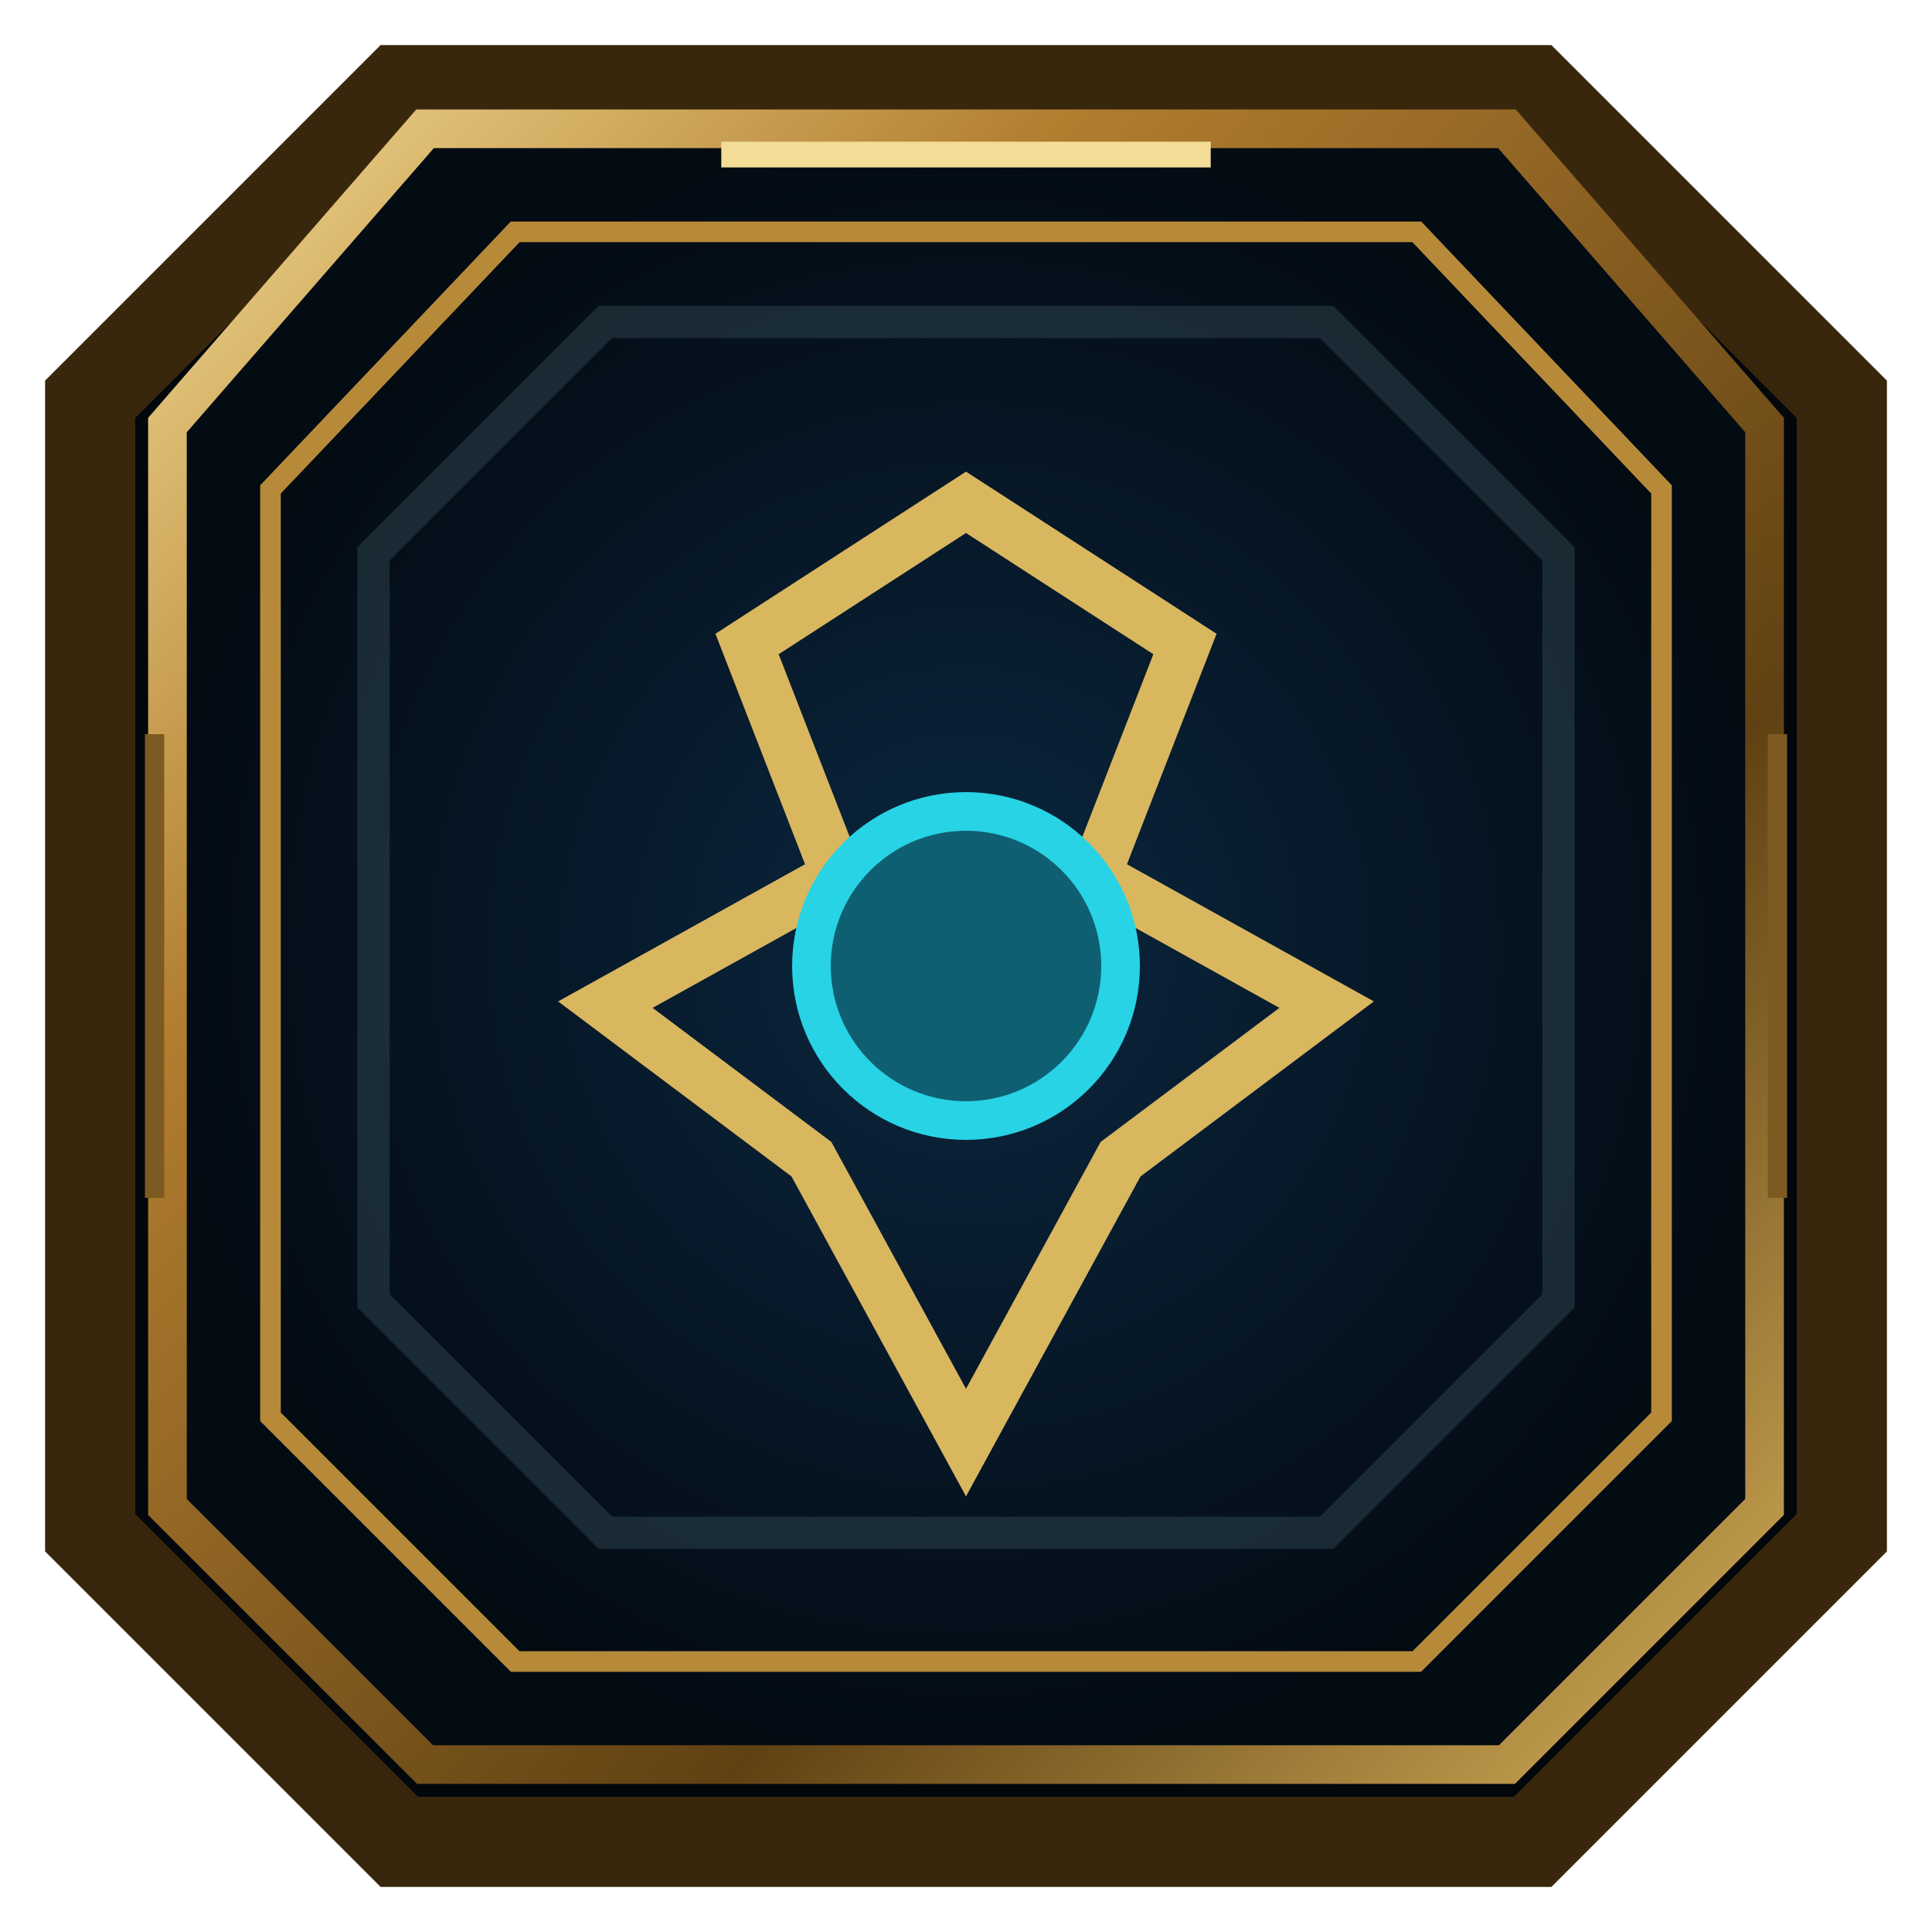
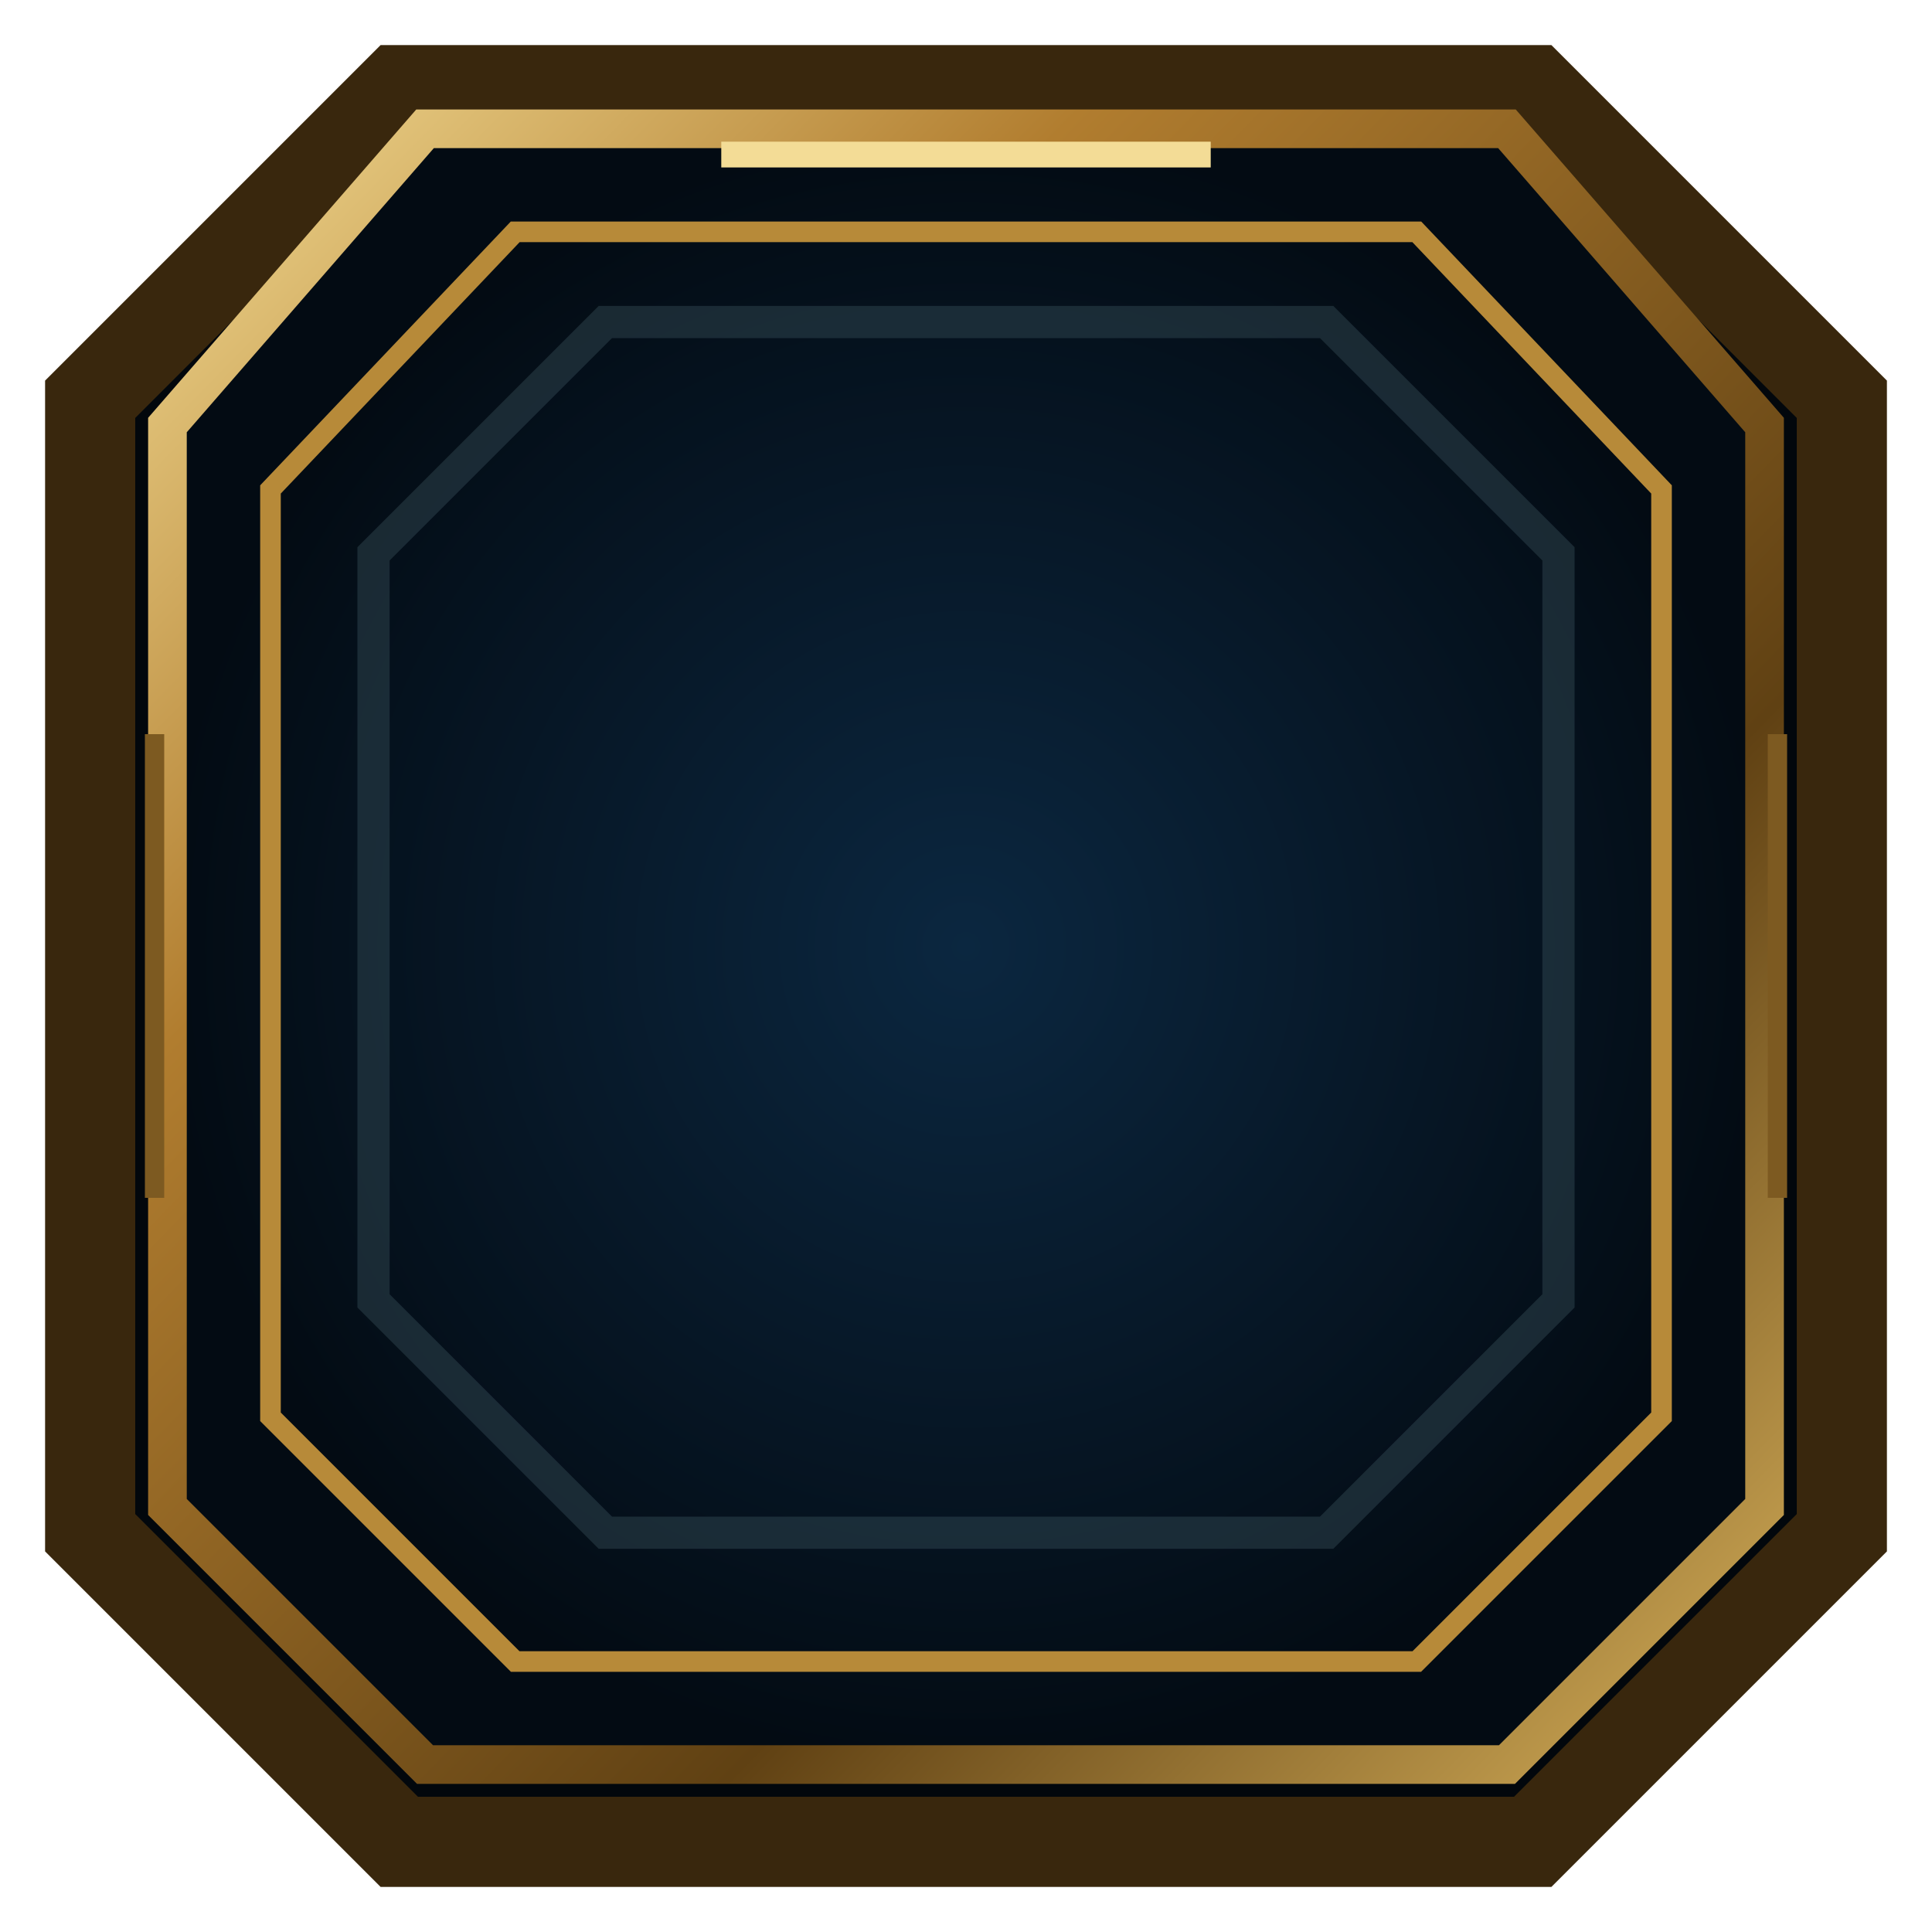
- <svg xmlns="http://www.w3.org/2000/svg" preserveAspectRatio="none" overflow="visible" style="display: block;" width="150" height="150" viewBox="0 0 150 150" fill="none">
-   <g id="FINAL / Emblem HACKATHONS">
-     <path id="Vector" d="M31 7H119L143 31V119L119 143H31L7 119V31L31 7Z" fill="#02070C" stroke="#39270D" stroke-width="7" />
-     <path id="Vector_2" d="M33 10H117L137 33V117L117 137H33L13 117V33L33 10Z" fill="url(#paint0_radial_0_4)" stroke="url(#paint1_linear_0_4)" stroke-width="3" />
-     <path id="Vector_3" d="M40 18H110L129 38V110L110 129H40L21 110V38L40 18Z" stroke="#B78A39" stroke-width="1.6" />
-     <path id="Vector_4" d="M47 25H103L121 43V101L103 119H47L29 101V43L47 25Z" stroke="#48646E" stroke-opacity="0.32" stroke-width="2.5" />
-     <g id="Vector_5">
-       <path d="M56 12H94Z" fill="black" />
-       <path d="M56 12H94" stroke="#F3DC96" stroke-width="2" />
-     </g>
-     <g id="Vector_6">
-       <path d="M12 57V93ZM138 57V93Z" fill="black" />
-       <path d="M12 57V93M138 57V93" stroke="#7D5A21" stroke-width="1.5" />
-     </g>
-     <path id="Vector_7" d="M75 39L92 50L85 68L103 78L87 90L75 112L63 90L47 78L65 68L58 50L75 39Z" stroke="#D9B75F" stroke-width="4" />
-     <path id="Vector_8" d="M75 87C81.627 87 87 81.627 87 75C87 68.373 81.627 63 75 63C68.373 63 63 68.373 63 75C63 81.627 68.373 87 75 87Z" fill="#0F5F72" stroke="#27D3E5" stroke-width="3" />
-   </g>
+ <svg xmlns="http://www.w3.org/2000/svg" width="150" height="150" viewBox="0 0 150 150" fill="none">
  <defs>
-     <radialGradient id="paint0_radial_0_4" cx="0" cy="0" r="1" gradientUnits="userSpaceOnUse" gradientTransform="translate(75 73.5) scale(62 63.5)">
+     <radialGradient id="face" cx="0" cy="0" r="1" gradientUnits="userSpaceOnUse" gradientTransform="translate(75 73.5) scale(62 63.5)">
      <stop stop-color="#0B2740" />
      <stop offset="1" stop-color="#030B13" />
    </radialGradient>
-     <linearGradient id="paint1_linear_0_4" x1="13" y1="10" x2="139.964" y2="133.965" gradientUnits="userSpaceOnUse">
+     <linearGradient id="rim" x1="13" y1="10" x2="140" y2="134" gradientUnits="userSpaceOnUse">
      <stop stop-color="#F0D890" />
-       <stop offset="0.28" stop-color="#B17D2F" />
-       <stop offset="0.68" stop-color="#604113" />
+       <stop offset=".28" stop-color="#B17D2F" />
+       <stop offset=".68" stop-color="#604113" />
      <stop offset="1" stop-color="#D4AE59" />
    </linearGradient>
+     <linearGradient id="medal" x1="57" y1="37" x2="93" y2="100" gradientUnits="userSpaceOnUse">
+       <stop stop-color="#DAB963" />
+       <stop offset=".45" stop-color="#8E6528" />
+       <stop offset="1" stop-color="#3B2A13" />
+     </linearGradient>
  </defs>
+   <g id="Emblem / Hackathons / Tournament crest">
+     <path d="M31 7H119L143 31V119L119 143H31L7 119V31L31 7Z" fill="#02070C" stroke="#39270D" stroke-width="7" />
+     <path d="M33 10H117L137 33V117L117 137H33L13 117V33L33 10Z" fill="url(#face)" stroke="url(#rim)" stroke-width="3" />
+     <path d="M40 18H110L129 38V110L110 129H40L21 110V38L40 18Z" stroke="#B78A39" stroke-width="1.6" />
+     <path d="M47 25H103L121 43V101L103 119H47L29 101V43L47 25Z" stroke="#48646E" stroke-opacity=".32" stroke-width="2.5" />
+     <path d="M56 12H94" stroke="#F3DC96" stroke-width="2" />
+     <path d="M12 57V93M138 57V93" stroke="#7D5A21" stroke-width="1.5" />
+   </g>
</svg>
